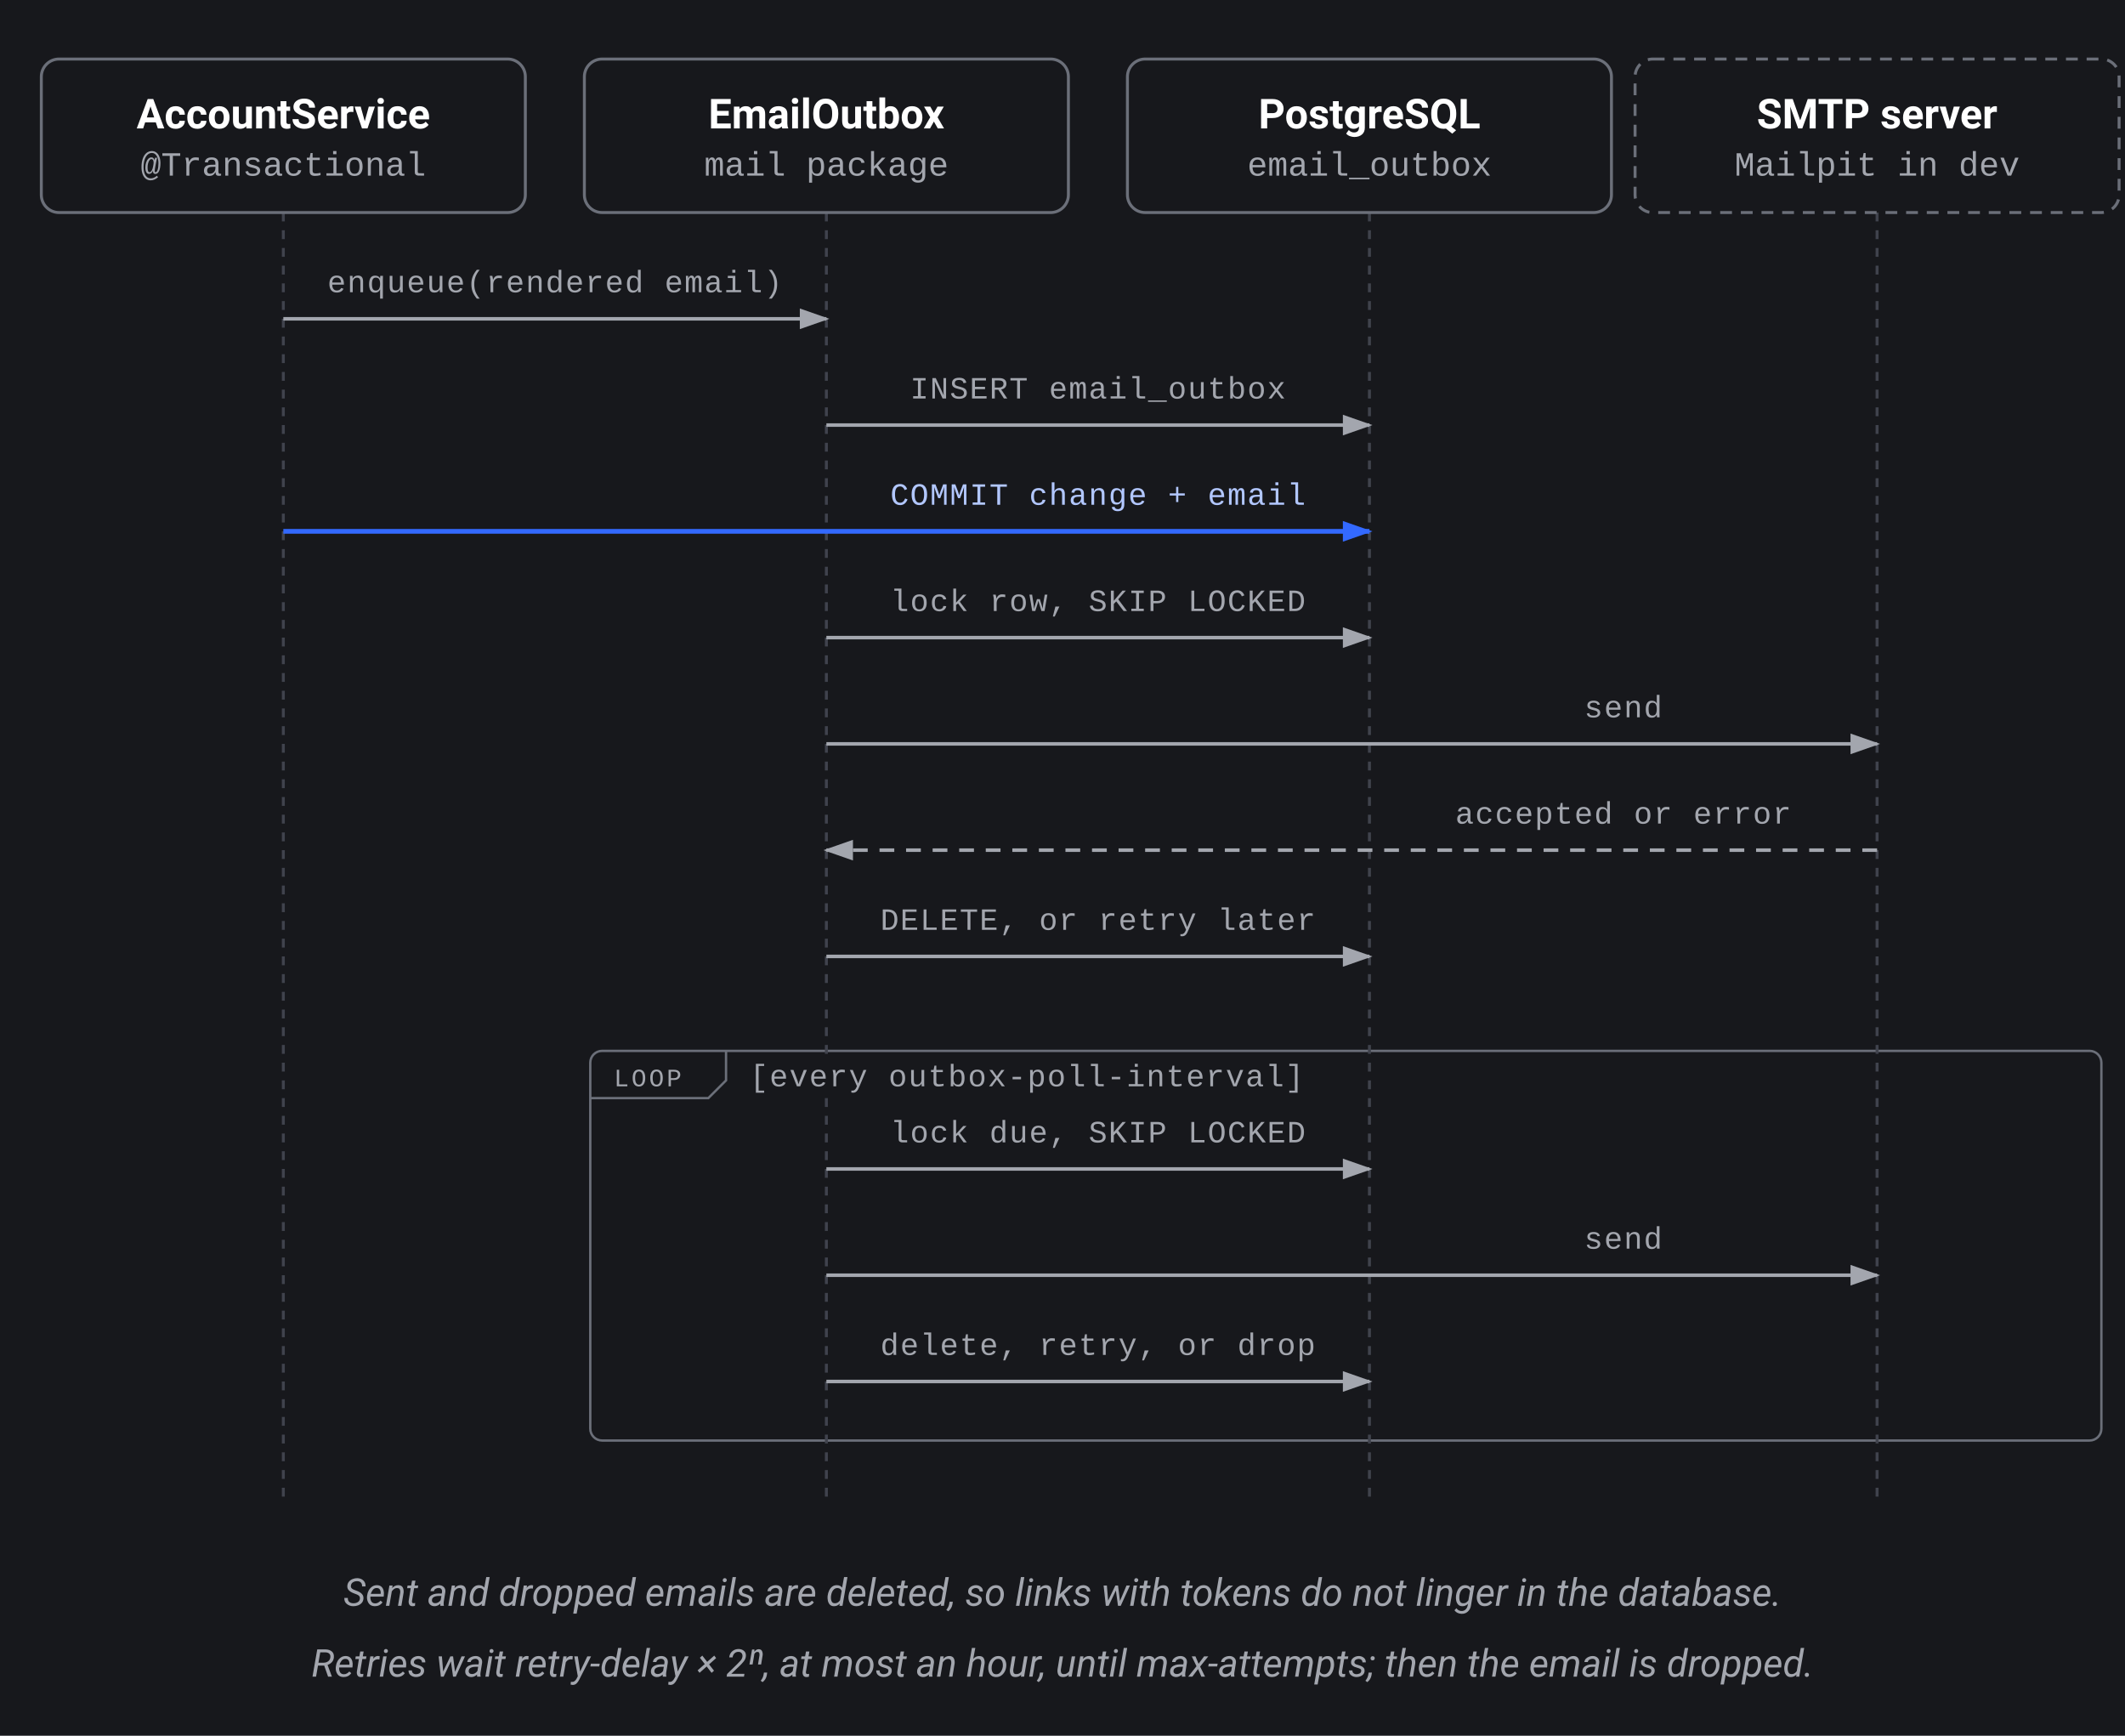
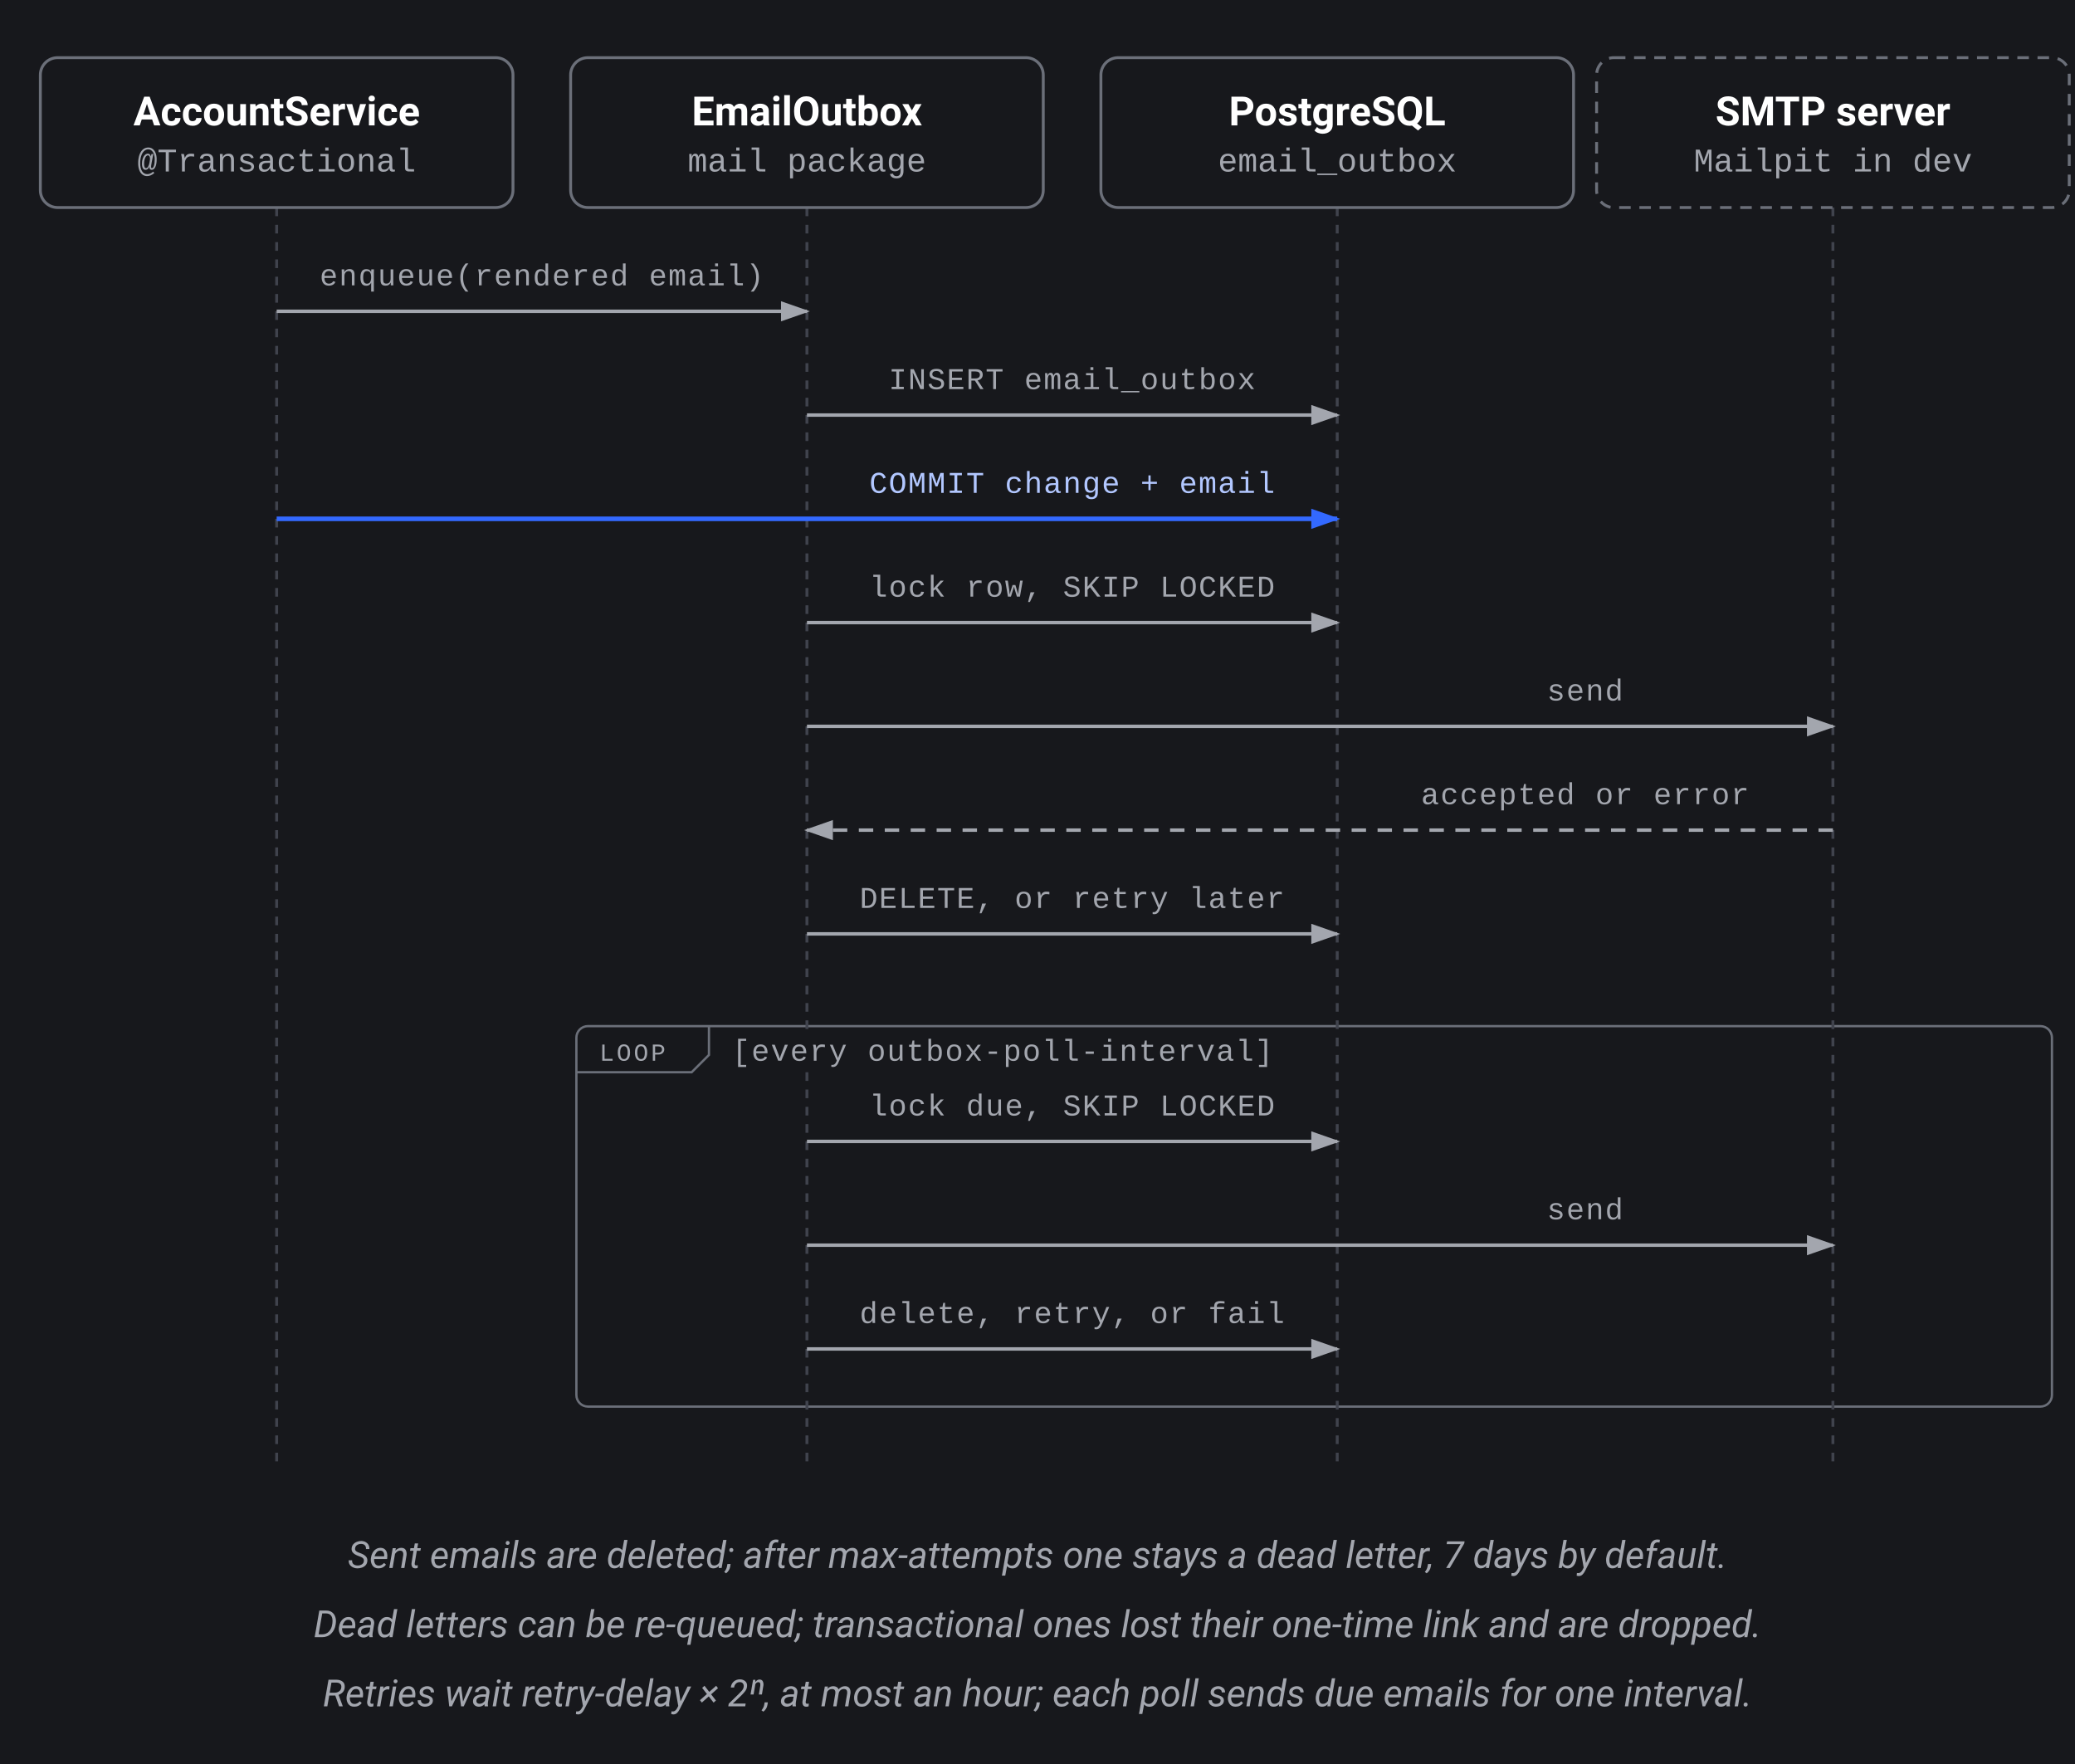
- <svg xmlns="http://www.w3.org/2000/svg" viewBox="0 0 720 588" width="720" height="588" role="img" aria-labelledby="email-outbox-title email-outbox-desc">
+ <svg xmlns="http://www.w3.org/2000/svg" viewBox="0 0 720 612" width="720" height="612" role="img" aria-labelledby="email-outbox-title email-outbox-desc">
  <defs>
    <style>
text{font-family:-apple-system, BlinkMacSystemFont, 'Segoe UI', Roboto, 'Helvetica Neue', Arial, 'Noto Sans', sans-serif} .mono{font-family:ui-monospace, SFMono-Regular, Menlo, Monaco, Consolas, 'Liberation Mono', 'Courier New', monospace}
.name{fill:#ffffff;font-size:14px;font-weight:600}
.sub{fill:#a3a6ae;font-size:11.5px}
.lbl{fill:#a3a6ae;font-size:10.5px;letter-spacing:.04em}
.lbl-accent{fill:#b2c7ff;font-size:10.5px;letter-spacing:.04em}
.tag{fill:#a3a6ae;font-size:8.5px;letter-spacing:.1em}
.note{fill:#a3a6ae;font-size:13px;font-style:italic}
.bg,.mask{fill:#17181c} .mask-zone{fill:#23262f}
.box{fill:#17181c;stroke:#6b6f79;stroke-width:1}
.box-focal{fill:#1b233c;stroke:#3369ff;stroke-width:1.5}
.box-ext{fill:#17181c;stroke:#6b6f79;stroke-width:1;stroke-dasharray:4 3}
.zone{fill:#23262f;stroke:#40434d;stroke-width:.8}
.frame{fill:none;stroke:#6b6f79;stroke-width:.8}
.chip{fill:none;stroke:#40434d;stroke-width:.8}
.w{fill:none;stroke:#a3a6ae;stroke-width:1.2}
.w-accent{fill:none;stroke:#3369ff;stroke-width:1.6}
.dash{stroke-dasharray:5 4}
.life{stroke:#40434d;stroke-width:1;stroke-dasharray:3 3}
.sep{stroke:#40434d;stroke-width:.8}
.m{fill:#a3a6ae} .m-accent{fill:#3369ff} .m-open{fill:none;stroke:#a3a6ae;stroke-width:1.2}
.dot{fill:#ffffff}
</style>
    <marker id="a" markerWidth="10" markerHeight="7" refX="9" refY="3.5" orient="auto" markerUnits="userSpaceOnUse">
      <polygon class="m" points="0 0, 10 3.5, 0 7" />
    </marker>
    <marker id="a-accent" markerWidth="10" markerHeight="7" refX="9" refY="3.5" orient="auto" markerUnits="userSpaceOnUse">
      <polygon class="m-accent" points="0 0, 10 3.5, 0 7" />
    </marker>
    <marker id="a-open" markerWidth="10" markerHeight="7" refX="9" refY="3.5" orient="auto" markerUnits="userSpaceOnUse">
      <polyline class="m-open" points="0 0, 10 3.5, 0 7" />
    </marker>
  </defs>
  <rect class="bg" width="100%" height="100%" />
  <rect class="frame" x="200" y="356" width="512" height="132" rx="4" />
  <path class="frame" d="M200,372 H240 L246,366 V356" />
  <text class="tag mono" x="208" y="368">LOOP</text>
  <line class="life" x1="96" y1="72" x2="96" y2="508" />
  <line class="life" x1="280" y1="72" x2="280" y2="508" />
  <line class="life" x1="464" y1="72" x2="464" y2="508" />
  <line class="life" x1="636" y1="72" x2="636" y2="508" />
  <path class="w" d="M96,108 L280,108" marker-end="url(#a)" />
  <path class="w" d="M280,144 L464,144" marker-end="url(#a)" />
  <path class="w-accent" d="M96,180 L464,180" marker-end="url(#a-accent)" />
  <path class="w" d="M280,216 L464,216" marker-end="url(#a)" />
  <path class="w" d="M280,252 L636,252" marker-end="url(#a)" />
  <path class="w dash" d="M636,288 L280,288" marker-end="url(#a)" />
  <path class="w" d="M280,324 L464,324" marker-end="url(#a)" />
  <path class="w" d="M280,396 L464,396" marker-end="url(#a)" />
  <path class="w" d="M280,432 L636,432" marker-end="url(#a)" />
  <path class="w" d="M280,468 L464,468" marker-end="url(#a)" />
  <rect class="mask" x="105.3" y="90.6" width="165.4" height="11.6" rx="2" />
  <text class="lbl mono" x="188.0" y="99" text-anchor="middle">enqueue(rendered email)</text>
  <rect class="mask" x="303.2" y="126.6" width="137.7" height="11.6" rx="2" />
  <text class="lbl mono" x="372.0" y="135" text-anchor="middle">INSERT email_outbox</text>
  <rect class="mask" x="296.2" y="162.6" width="151.5" height="11.6" rx="2" />
  <text class="lbl-accent mono" x="372" y="171" text-anchor="middle">COMMIT change + email</text>
  <rect class="mask" x="296.2" y="198.6" width="151.5" height="11.6" rx="2" />
  <text class="lbl mono" x="372.0" y="207" text-anchor="middle">lock row, SKIP LOCKED</text>
  <rect class="mask" x="533.1" y="234.6" width="33.7" height="11.6" rx="2" />
  <text class="lbl mono" x="550" y="243" text-anchor="middle">send</text>
  <rect class="mask" x="488.1" y="270.6" width="123.8" height="11.6" rx="2" />
  <text class="lbl mono" x="550" y="279" text-anchor="middle">accepted or error</text>
  <rect class="mask" x="292.8" y="306.6" width="158.5" height="11.6" rx="2" />
  <text class="lbl mono" x="372.0" y="315" text-anchor="middle">DELETE, or retry later</text>
  <rect class="mask" x="251" y="359" width="200.0" height="12" rx="2" />
  <text class="lbl mono" x="254" y="368">[every outbox-poll-interval]</text>
  <rect class="mask" x="296.2" y="378.6" width="151.5" height="11.6" rx="2" />
  <text class="lbl mono" x="372.0" y="387" text-anchor="middle">lock due, SKIP LOCKED</text>
  <rect class="mask" x="533.1" y="414.6" width="33.7" height="11.6" rx="2" />
  <text class="lbl mono" x="550" y="423" text-anchor="middle">send</text>
  <rect class="mask" x="292.8" y="450.6" width="158.5" height="11.6" rx="2" />
-   <text class="lbl mono" x="372.0" y="459" text-anchor="middle">delete, retry, or drop</text>
-   <text class="note" x="360" y="544" text-anchor="middle">Sent and dropped emails are deleted, so links with tokens do not linger in the database.</text>
-   <text class="note" x="360" y="568" text-anchor="middle">Retries wait retry-delay × 2ⁿ, at most an hour, until max-attempts; then the email is dropped.</text>
+   <text class="lbl mono" x="372.0" y="459" text-anchor="middle">delete, retry, or fail</text>
+   <text class="note" x="360" y="544" text-anchor="middle">Sent emails are deleted; after max-attempts one stays a dead letter, 7 days by default.</text>
+   <text class="note" x="360" y="568" text-anchor="middle">Dead letters can be re-queued; transactional ones lost their one-time link and are dropped.</text>
+   <text class="note" x="360" y="592" text-anchor="middle">Retries wait retry-delay × 2ⁿ, at most an hour; each poll sends due emails for one interval.</text>
  <rect class="mask" x="14.0" y="20" width="164" height="52" rx="6" />
  <rect class="box" x="14.0" y="20" width="164" height="52" rx="6" />
  <text class="name" x="96.0" y="43.5" text-anchor="middle">AccountService</text>
  <text class="sub mono" x="96.0" y="59.5" text-anchor="middle">@Transactional</text>
  <rect class="mask" x="198.0" y="20" width="164" height="52" rx="6" />
  <rect class="box" x="198.0" y="20" width="164" height="52" rx="6" />
  <text class="name" x="280.0" y="43.5" text-anchor="middle">EmailOutbox</text>
  <text class="sub mono" x="280.0" y="59.5" text-anchor="middle">mail package</text>
  <rect class="mask" x="382.0" y="20" width="164" height="52" rx="6" />
  <rect class="box" x="382.0" y="20" width="164" height="52" rx="6" />
  <text class="name" x="464.0" y="43.5" text-anchor="middle">PostgreSQL</text>
  <text class="sub mono" x="464.0" y="59.5" text-anchor="middle">email_outbox</text>
  <rect class="mask" x="554.0" y="20" width="164" height="52" rx="6" />
  <rect class="box-ext" x="554.0" y="20" width="164" height="52" rx="6" />
  <text class="name" x="636.0" y="43.5" text-anchor="middle">SMTP server</text>
  <text class="sub mono" x="636.0" y="59.5" text-anchor="middle">Mailpit in dev</text>
</svg>
